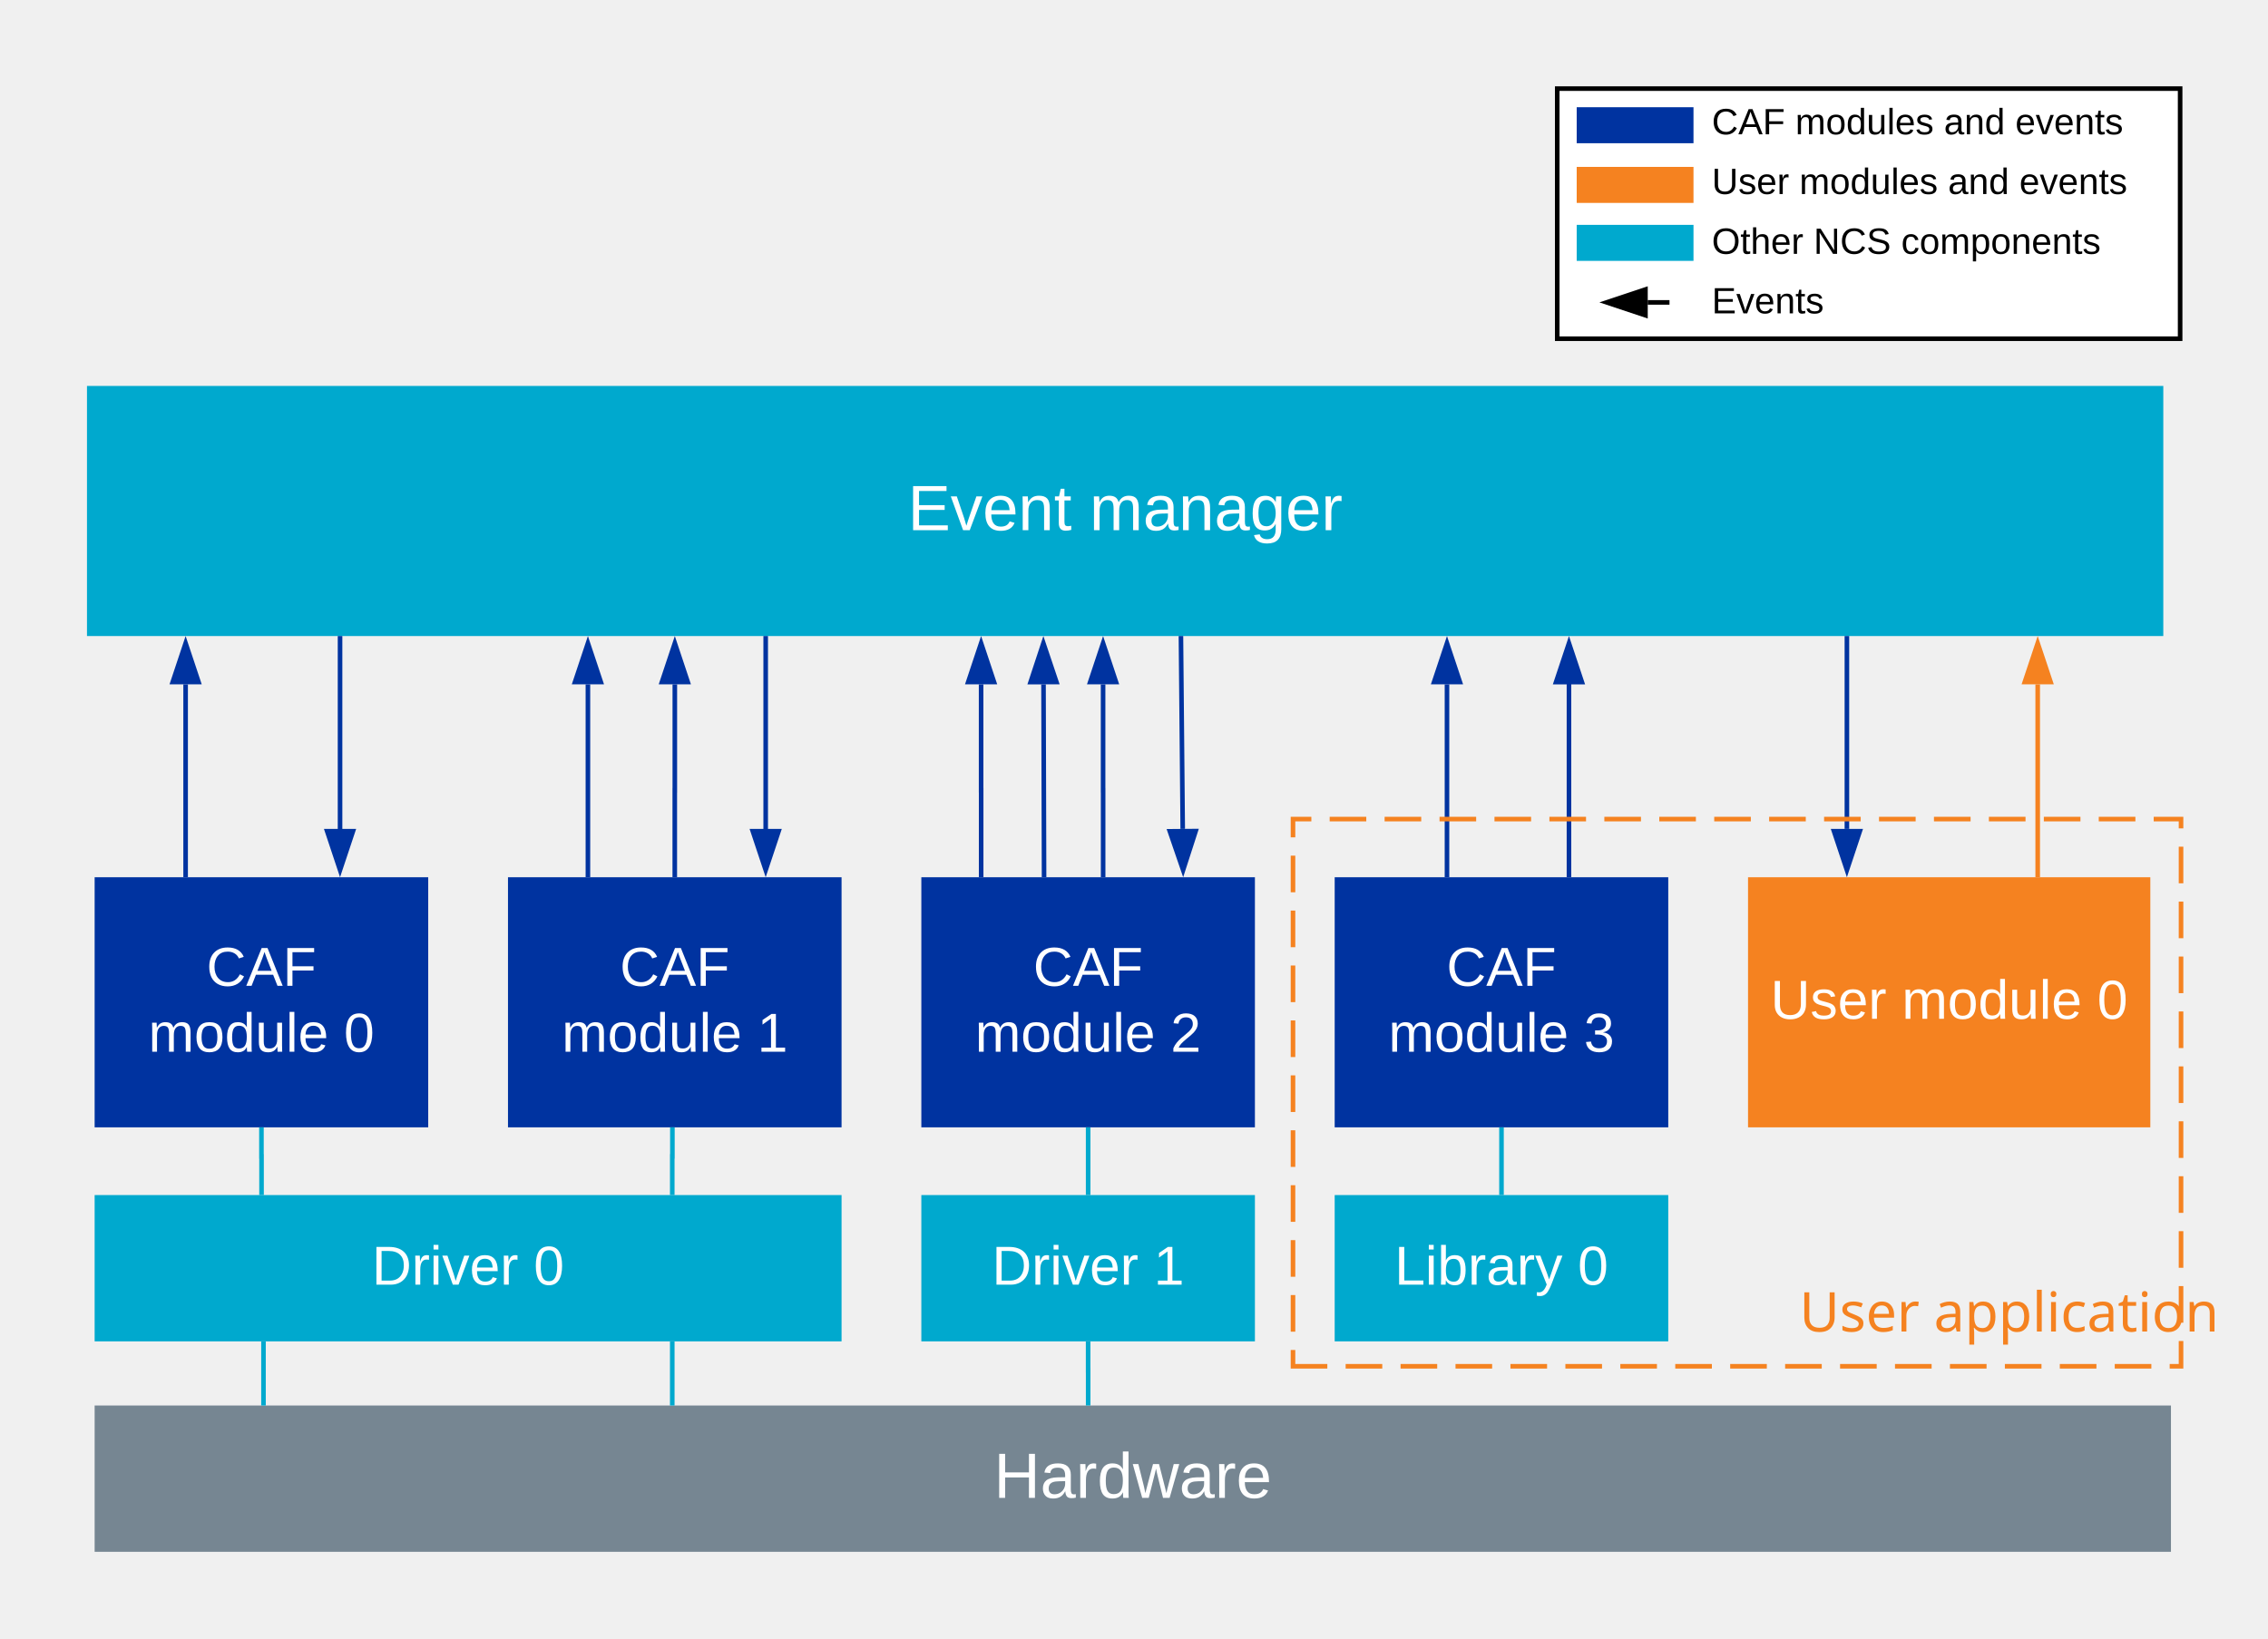
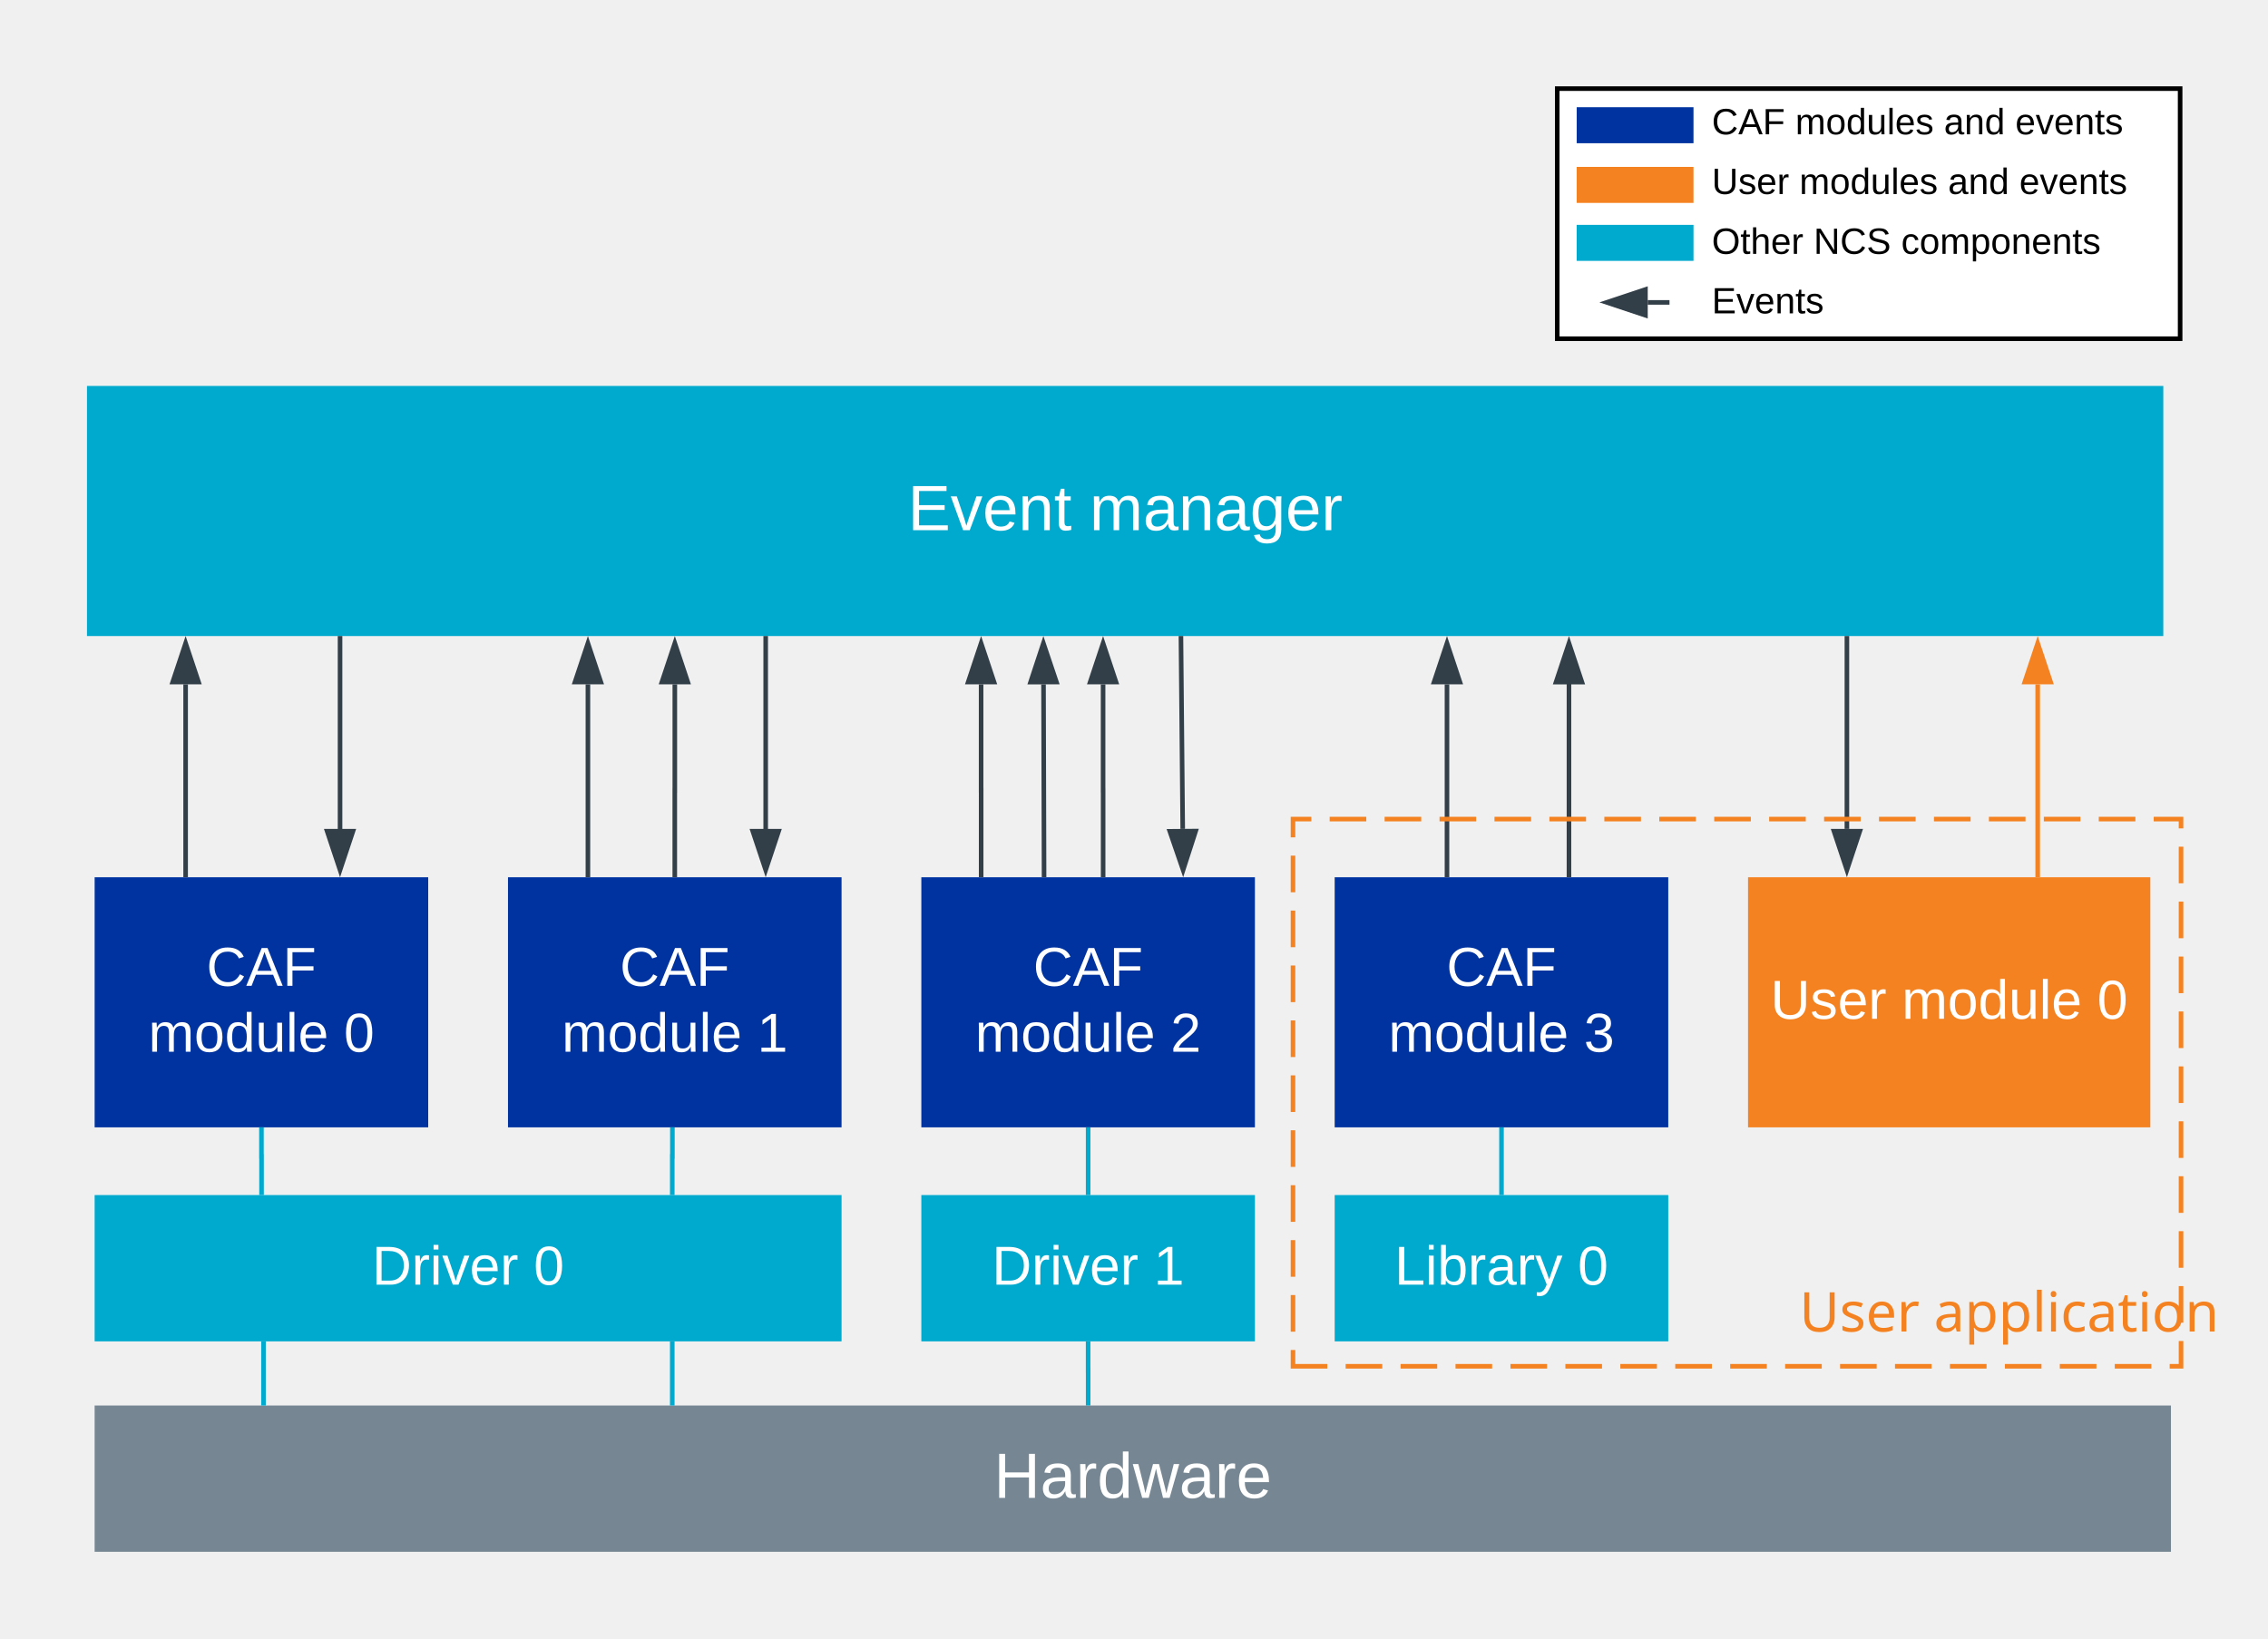
- <svg xmlns="http://www.w3.org/2000/svg" xmlns:xlink="http://www.w3.org/1999/xlink" width="6.881in" height="4.973in" viewBox="0 0 495.414 358.024" xml:space="preserve" color-interpolation-filters="sRGB" class="st22">
+ <svg xmlns="http://www.w3.org/2000/svg" xmlns:xlink="http://www.w3.org/1999/xlink" width="6.881in" height="4.973in" viewBox="0 0 495.414 358.024" xml:space="preserve" color-interpolation-filters="sRGB" class="st20">
  <style type="text/css">
	
		.st1 {fill:#00a9ce;stroke:none;stroke-width:1}
		.st2 {fill:#ffffff;font-family:Arial;font-size:1.167em}
		.st3 {fill:#0033a0;stroke:none;stroke-width:1}
		.st4 {fill:#feffff;font-family:Arial;font-size:1em}
		.st5 {font-size:1em}
		.st6 {fill:#ffffff;font-family:Arial;font-size:1em}
		.st7 {fill:#f58220;stroke:none;stroke-width:1}
		.st8 {fill:#768692;stroke:none;stroke-width:1}
- 		.st9 {marker-end:url(#mrkr13-33);stroke:#0033a0;stroke-linecap:butt;stroke-width:1}
- 		.st10 {fill:#0033a0;fill-opacity:1;stroke:#0033a0;stroke-opacity:1;stroke-width:0.284}
+ 		.st9 {marker-end:url(#mrkr13-33);stroke:#333f48;stroke-linecap:butt;stroke-width:1}
+ 		.st10 {fill:#333f48;fill-opacity:1;stroke:#333f48;stroke-opacity:1;stroke-width:0.284}
		.st11 {marker-end:url(#mrkr13-59);stroke:#f58220;stroke-linecap:butt;stroke-width:1}
		.st12 {fill:#f58220;fill-opacity:1;stroke:#f58220;stroke-opacity:1;stroke-width:0.284}
		.st13 {stroke:#00a9ce;stroke-linecap:butt;stroke-width:1}
- 		.st14 {marker-start:url(#mrkr13-92);stroke:#0033a0;stroke-linecap:butt;stroke-width:1}
+ 		.st14 {marker-start:url(#mrkr13-92);stroke:#333f48;stroke-linecap:butt;stroke-width:1}
		.st15 {fill:none;stroke:#f58220;stroke-dasharray:7,5;stroke-width:1}
		.st16 {fill:#f58220;font-family:Calibri;font-size:1em}
		.st17 {fill:#ffffff;stroke:#000000;stroke-width:1}
		.st18 {fill:none;stroke:none;stroke-width:1}
		.st19 {fill:#000000;font-family:Arial;font-size:0.667em}
- 		.st20 {marker-end:url(#mrkr13-141);stroke:#000000;stroke-linecap:butt;stroke-width:1}
- 		.st21 {fill:#000000;fill-opacity:1;stroke:#000000;stroke-opacity:1;stroke-width:0.284}
- 		.st22 {fill:none;fill-rule:evenodd;font-size:12px;overflow:visible;stroke-linecap:square;stroke-miterlimit:3}
+ 		.st20 {fill:none;fill-rule:evenodd;font-size:12px;overflow:visible;stroke-linecap:square;stroke-miterlimit:3}
	
	</style>
  <defs id="Markers">
    <g id="lend13">
      <path d="M 3 1 L 0 0 L 3 -1 L 3 1 " style="stroke:none" />
    </g>
    <marker id="mrkr13-33" class="st10" refX="-10.56" orient="auto" markerUnits="strokeWidth" overflow="visible">
      <use xlink:href="#lend13" transform="scale(-3.52,-3.52) " />
    </marker>
    <marker id="mrkr13-59" class="st12" refX="-10.56" orient="auto" markerUnits="strokeWidth" overflow="visible">
      <use xlink:href="#lend13" transform="scale(-3.52,-3.52) " />
    </marker>
    <marker id="mrkr13-92" class="st10" refX="10.2" orient="auto" markerUnits="strokeWidth" overflow="visible">
      <use xlink:href="#lend13" transform="scale(3.52) " />
-     </marker>
-     <marker id="mrkr13-141" class="st21" refX="-10.56" orient="auto" markerUnits="strokeWidth" overflow="visible">
-       <use xlink:href="#lend13" transform="scale(-3.52,-3.52) " />
    </marker>
  </defs>
  <g>
    <g id="shape6-1" transform="translate(19,-219.073)">
      <rect x="0" y="303.383" width="453.543" height="54.64" class="st1" />
      <text x="179.3" y="334.9" class="st2">Event manager</text>
    </g>
    <g id="shape7-4" transform="translate(20.673,-111.733)">
      <rect x="0" y="303.383" width="72.864" height="54.64" class="st3" />
      <text x="24.43" y="327.1" class="st4">CAF <tspan x="11.75" dy="1.2em" class="st5">module 0</tspan>
      </text>
    </g>
    <g id="shape8-8" transform="translate(110.963,-111.733)">
      <rect x="0" y="303.383" width="72.864" height="54.64" class="st3" />
      <text x="24.43" y="327.1" class="st4">CAF <tspan x="11.75" dy="1.2em" class="st5">module 1</tspan>
      </text>
    </g>
    <g id="shape9-12" transform="translate(201.254,-111.733)">
      <rect x="0" y="303.383" width="72.864" height="54.64" class="st3" />
      <text x="24.43" y="327.1" class="st6">CAF <tspan x="11.75" dy="1.2em" class="st5">module 2</tspan>
      </text>
    </g>
    <g id="shape10-16" transform="translate(381.835,-111.733)">
      <rect x="0" y="303.383" width="87.874" height="54.64" class="st7" />
      <text x="4.92" y="334.3" class="st6">User module 0</text>
    </g>
    <g id="shape11-19" transform="translate(20.673,-64.9757)">
      <rect x="0" y="326.061" width="163.155" height="31.963" class="st1" />
      <text x="60.57" y="345.64" class="st6">Driver 0</text>
    </g>
    <g id="shape12-22" transform="translate(201.254,-64.9757)">
      <rect x="0" y="326.061" width="72.864" height="31.963" class="st1" />
      <text x="15.43" y="345.64" class="st6">Driver 1</text>
    </g>
    <g id="shape13-25" transform="translate(20.673,-19)">
      <rect x="0" y="326.061" width="453.543" height="31.963" class="st8" />
      <text x="196.43" y="346.24" class="st2">Hardware</text>
    </g>
    <g id="shape24-28" transform="translate(221.399,-166.374)">
      <path d="M-7.08 358.02 L-7.08 339.02 L-7.09 339.02 L-7.09 315.88" class="st9" />
    </g>
    <g id="shape25-34" transform="translate(235.072,-166.374)">
      <path d="M-7.01 358.02 L-7.13 315.88" class="st9" />
    </g>
    <g id="shape26-39" transform="translate(248.045,-166.374)">
      <path d="M-7.08 358.02 L-7.08 339.02 L-7.09 339.02 L-7.09 315.88" class="st9" />
    </g>
    <g id="shape27-44" transform="translate(251.12,-219.073)">
      <path d="M6.84 358.02 L7.23 400.16" class="st9" />
    </g>
    <g id="shape28-49" transform="translate(396.34,-219.073)">
      <path d="M7.09 358.02 L7.09 400.16" class="st9" />
    </g>
    <g id="shape29-54" transform="translate(438.017,-166.374)">
      <path d="M7.09 358.02 L7.09 315.88" class="st11" />
    </g>
    <g id="shape32-60" transform="translate(153.945,-111.733)">
      <path d="M-7.07 358.02 L-7.07 364.36 L-7.1 364.36 L-7.1 372.82" class="st13" />
    </g>
    <g id="shape33-63" transform="translate(230.599,-111.733)">
      <path d="M7.09 358.02 L7.09 372.82" class="st13" />
    </g>
    <g id="shape39-66" transform="translate(50.0289,-111.733)">
      <path d="M7.08 358.02 L7.08 364.36 L7.1 364.36 L7.1 372.82" class="st13" />
    </g>
    <g id="shape45-69" transform="translate(291.544,-111.733)">
      <rect x="0" y="303.383" width="72.864" height="54.64" class="st3" />
      <text x="24.43" y="327.1" class="st6">CAF <tspan x="11.75" dy="1.2em" class="st5">module 3</tspan>
      </text>
    </g>
    <g id="shape48-73" transform="translate(50.4646,-65.056)">
      <path d="M7.09 358.1 L7.09 372.12" class="st13" />
    </g>
    <g id="shape50-76" transform="translate(139.756,-65.056)">
      <path d="M7.09 358.1 L7.09 372.12" class="st13" />
    </g>
    <g id="shape54-79" transform="translate(230.603,-65.056)">
      <path d="M7.08 358.1 L7.08 364.44 L7.09 364.44 L7.09 372.12" class="st13" />
    </g>
    <g id="shape57-82" transform="translate(140.316,-166.374)">
      <path d="M7.08 358.02 L7.08 339.02 L7.09 339.02 L7.09 315.88" class="st9" />
    </g>
    <g id="shape58-87" transform="translate(160.165,-166.374)">
      <path d="M7.09 347.82 L7.09 347.46 L7.09 305.32" class="st14" />
    </g>
    <g id="shape59-93" transform="translate(121.331,-166.374)">
      <path d="M7.09 358.02 L7.09 315.88" class="st9" />
    </g>
    <g id="shape60-98" transform="translate(308.984,-166.374)">
      <path d="M7.09 358.02 L7.09 315.88" class="st9" />
    </g>
    <g id="shape61-103" transform="translate(335.63,-219.073)">
      <path d="M7.09 368.22 L7.09 368.58 L7.09 410.72" class="st14" />
    </g>
    <g id="shape62-108" transform="translate(67.189,-166.374)">
      <path d="M7.09 347.82 L7.09 347.46 L7.09 305.32" class="st14" />
    </g>
    <g id="shape63-113" transform="translate(33.4567,-166.374)">
      <path d="M7.09 358.02 L7.09 315.88" class="st9" />
    </g>
    <g id="shape71-118" transform="translate(282.437,-59.5276)">
      <path d="M0 358.02 L193.98 358.02 L193.98 238.47 L0 238.47 L0 358.02 Z" class="st15" />
      <text x="110.62" y="350.42" class="st16">User application</text>
    </g>
    <g id="shape72-121" transform="translate(291.544,-64.9757)">
      <rect x="0" y="326.061" width="72.864" height="31.963" class="st1" />
      <text x="13.09" y="345.64" class="st6">Library 0</text>
    </g>
    <g id="shape73-124" transform="translate(320.89,-96.9387)">
      <path d="M7.09 358.02 L7.09 343.23" class="st13" />
    </g>
    <g id="shape74-127" transform="translate(340.157,-284.032)">
      <rect x="0" y="303.383" width="136.063" height="54.64" class="st17" />
    </g>
    <g id="shape75-129" transform="translate(344.409,-313.702)">
      <rect x="0" y="350.155" width="25.512" height="7.869" class="st7" />
    </g>
    <g id="shape76-131" transform="translate(344.409,-301.039)">
      <rect x="0" y="350.155" width="25.512" height="7.869" class="st1" />
    </g>
    <g id="shape79-133" transform="translate(369.921,-297.037)">
      <rect x="0" y="342.15" width="106.299" height="15.874" class="st18" />
      <text x="4" y="352.49" class="st19">Other NCS components</text>
    </g>
    <g id="shape82-136" transform="translate(364.677,-284.882)">
-       <path d="M0 350.94 L-4.75 350.94" class="st20" />
+       <path d="M0 350.94 L-4.75 350.94" class="st9" />
    </g>
-     <g id="shape83-142" transform="translate(369.921,-310.11)">
+     <g id="shape83-141" transform="translate(369.921,-310.11)">
      <rect x="0" y="342.15" width="106.299" height="15.874" class="st18" />
      <text x="4" y="352.49" class="st19">User modules and events</text>
    </g>
-     <g id="shape84-145" transform="translate(369.921,-284.032)">
+     <g id="shape84-144" transform="translate(369.921,-284.032)">
      <rect x="0" y="342.15" width="106.299" height="15.874" class="st18" />
      <text x="4" y="352.49" class="st19">Events</text>
    </g>
-     <g id="shape86-148" transform="translate(344.409,-326.741)">
+     <g id="shape86-147" transform="translate(344.409,-326.741)">
      <rect x="0" y="350.155" width="25.512" height="7.869" class="st3" />
    </g>
-     <g id="shape87-150" transform="translate(369.921,-323.15)">
+     <g id="shape87-149" transform="translate(369.921,-323.15)">
      <rect x="0" y="342.15" width="106.299" height="15.874" class="st18" />
      <text x="4" y="352.49" class="st19">CAF modules and events</text>
    </g>
  </g>
</svg>
